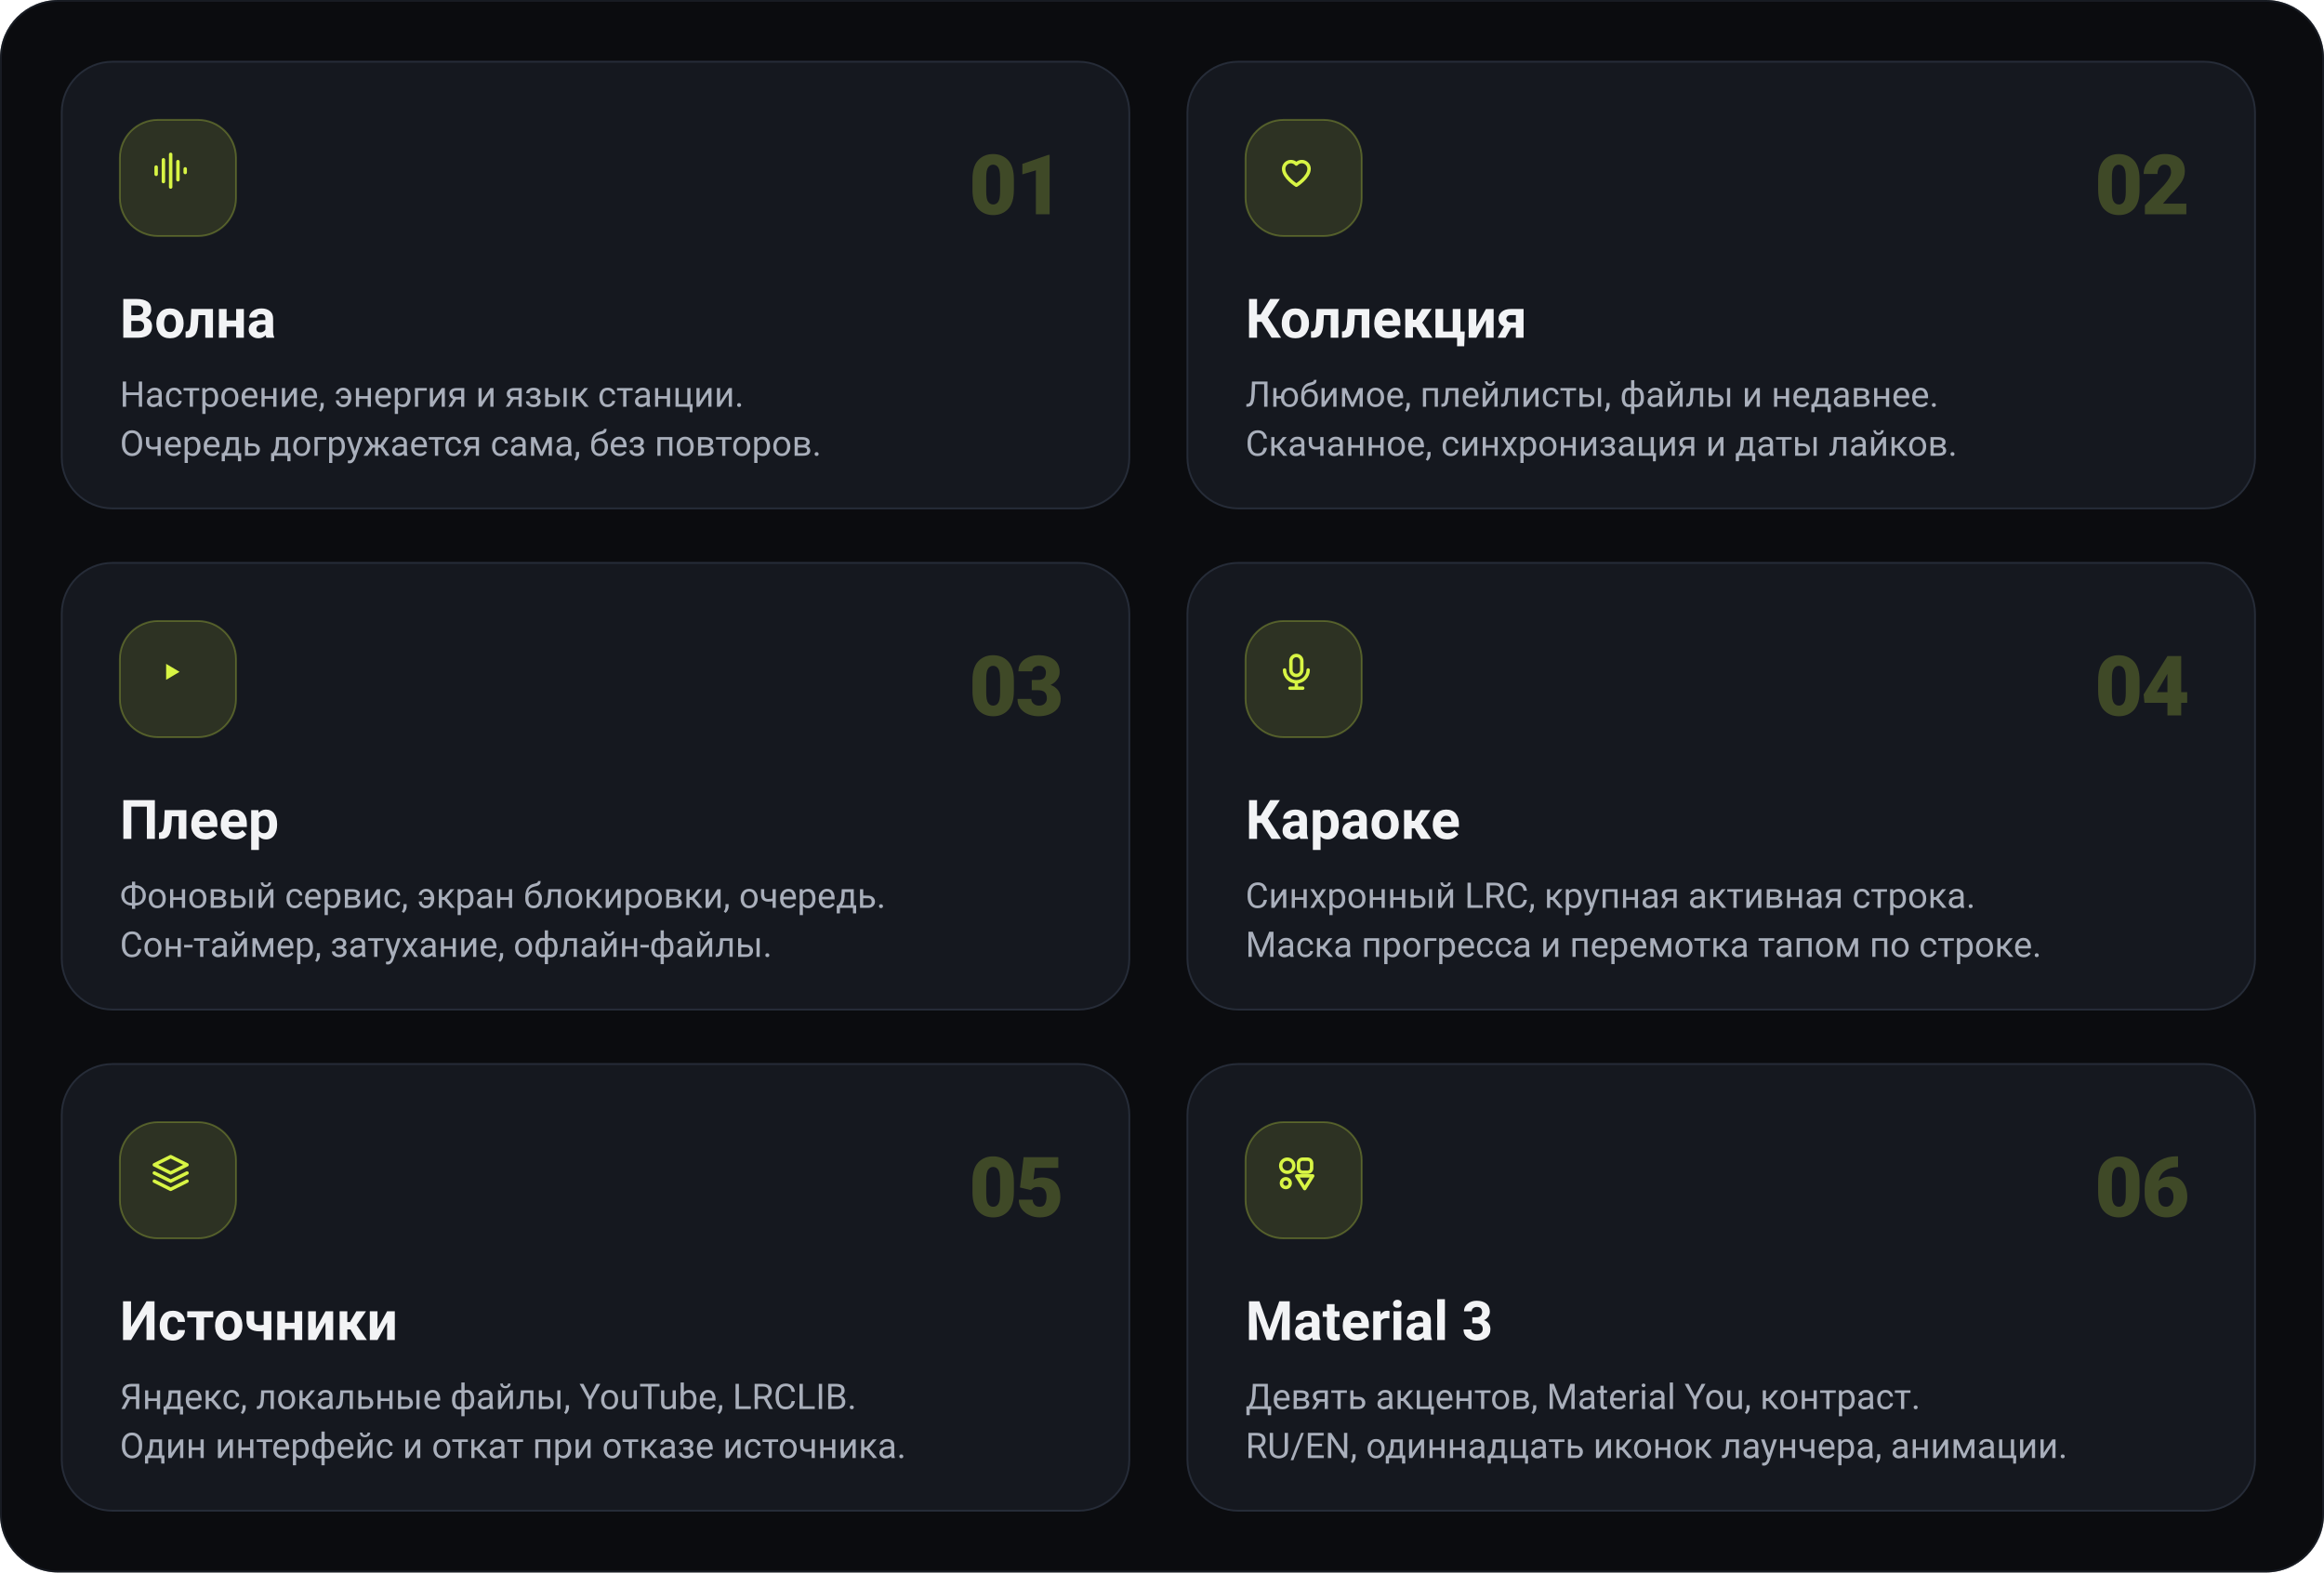
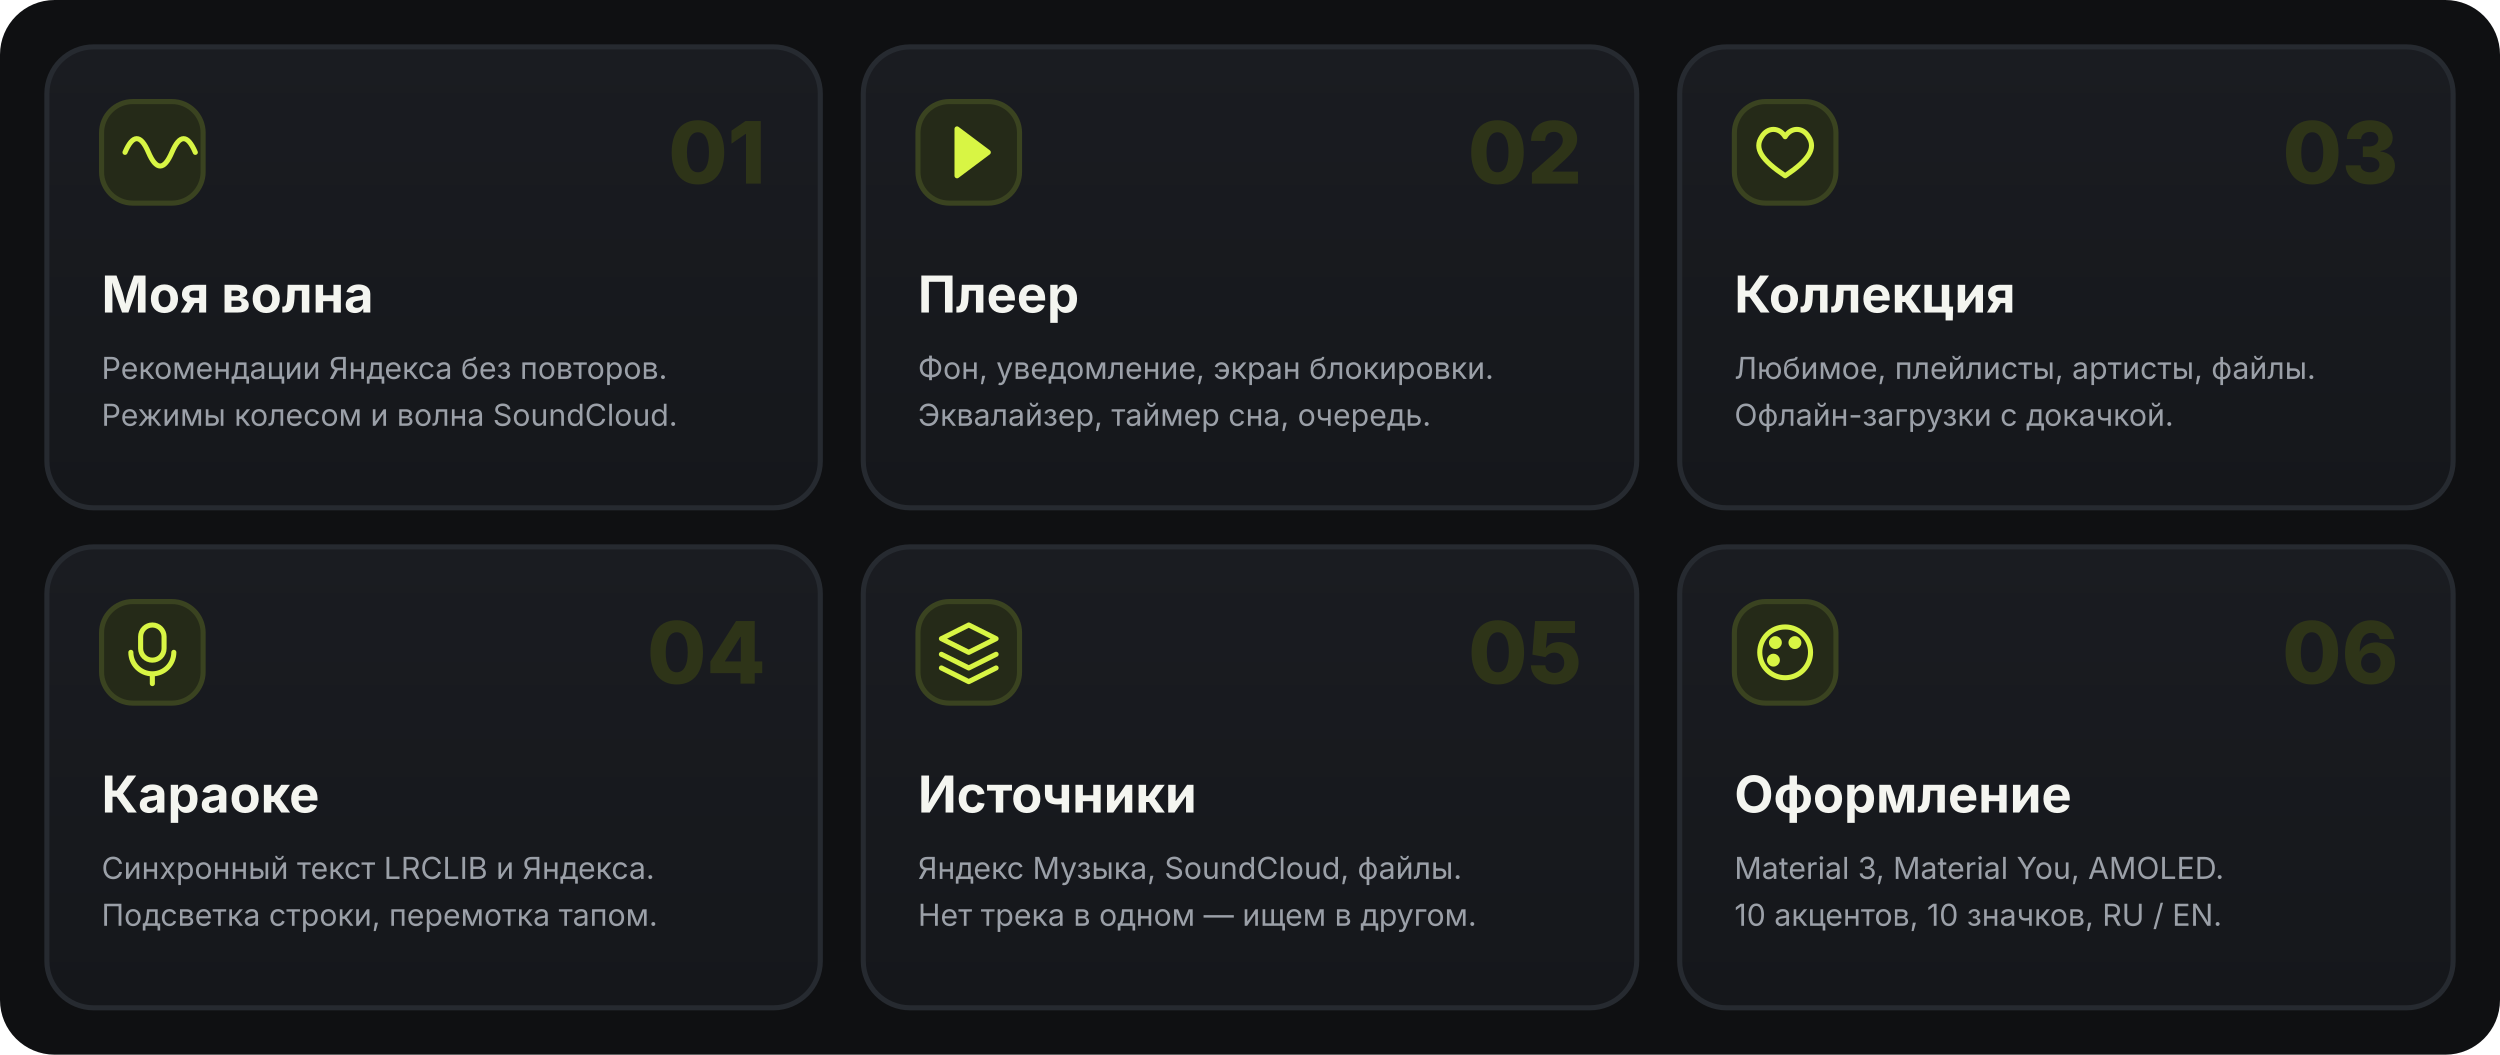
- <svg xmlns="http://www.w3.org/2000/svg" width="1280" height="866" viewBox="0 0 1280 866" role="img" aria-label="Возможности mimikoPlayer">
-   <rect width="1280" height="866" rx="32" fill="#0B0C0F" />
-   <rect x="0.5" y="0.5" width="1279" height="865" rx="31.5" fill="none" stroke="#262C38" stroke-opacity="0.5" />
-   <g>
-     <rect x="34" y="34" width="588" height="246" rx="28" fill="#15181F" stroke="#262C38" />
-     <rect x="66" y="66" width="64" height="64" rx="21" fill="#D8F544" fill-opacity="0.12" stroke="#D8F544" stroke-opacity="0.28" />
-     <g transform="translate(82 82)" fill="none" stroke="#D8F544" stroke-width="1.9" stroke-linecap="round" stroke-linejoin="round" color="#D8F544">
-       <path d="M4 10v4M8 6v12M12 3v18M16 7v10M20 11v2" />
+ <svg xmlns="http://www.w3.org/2000/svg" width="1280" height="540" viewBox="0 0 1280 540" font-family="'Segoe UI', Inter, -apple-system, Roboto, 'Helvetica Neue', Arial, sans-serif">
+   <defs>
+     <linearGradient id="card" x1="0" y1="0" x2="0" y2="1">
+       <stop offset="0" stop-color="#1A1C21" />
+       <stop offset="1" stop-color="#15171B" />
+     </linearGradient>
+     <g id="box">
+       <rect width="396" height="236" rx="24" fill="url(#card)" stroke="#262A30" />
+       <rect x="28" y="28" width="52" height="52" rx="16" fill="#252A18" stroke="#3A4320" />
    </g>
-     <text x="586" y="118" text-anchor="end" font-family="Segoe UI, Roboto, Helvetica, Arial, sans-serif" font-size="46" font-weight="800" letter-spacing="-1" fill="#D8F544" opacity="0.22">01</text>
-     <text x="66" y="186" font-family="Segoe UI, Roboto, Helvetica, Arial, sans-serif" font-size="30" font-weight="700" fill="#F2F3F5">Волна</text>
-     <text x="66" y="224" font-family="Segoe UI, Roboto, Helvetica, Arial, sans-serif" font-size="19.5" fill="#A9AFBB">Настроение, энергия и язык станции.</text>
-     <text x="66" y="251" font-family="Segoe UI, Roboto, Helvetica, Arial, sans-serif" font-size="19.5" fill="#A9AFBB">Очередь догружается сама, без повторов.</text>
+   </defs>
+   <rect width="1280" height="540" rx="28" fill="#0F1012" />
+   <g stroke="#D8F544" stroke-width="2.6" stroke-linecap="round" stroke-linejoin="round" fill="none">
+     <g transform="translate(24 24)">
+       <use href="#box" />
+       <path d="M40 54 q6 -14 12 0 t12 0 t12 0" />
+     </g>
+     <g transform="translate(442 24)">
+       <use href="#box" />
+       <path d="M48 42 l16 12 l-16 12 z" fill="#D8F544" />
+     </g>
+     <g transform="translate(860 24)">
+       <use href="#box" />
+       <path d="M54 66 c-12 -8 -16 -14 -12 -20 c3 -5 9 -5 12 0 c3 -5 9 -5 12 0 c4 6 0 12 -12 20 z" />
+     </g>
+     <g transform="translate(24 280)">
+       <use href="#box" />
+       <rect x="48" y="40" width="12" height="18" rx="6" />
+       <path d="M43 54 a11 11 0 0 0 22 0 M54 65 v5" />
+     </g>
+     <g transform="translate(442 280)">
+       <use href="#box" />
+       <path d="M54 40 l14 7 l-14 7 l-14 -7 z M40 55 l14 7 l14 -7 M40 62 l14 7 l14 -7" />
+     </g>
+     <g transform="translate(860 280)">
+       <use href="#box" />
+       <circle cx="54" cy="54" r="13" />
+       <circle cx="49" cy="49" r="2" fill="#D8F544" />
+       <circle cx="59" cy="49" r="2" fill="#D8F544" />
+       <circle cx="48" cy="58" r="2" fill="#D8F544" />
+     </g>
  </g>
-   <g>
-     <rect x="654" y="34" width="588" height="246" rx="28" fill="#15181F" stroke="#262C38" />
-     <rect x="686" y="66" width="64" height="64" rx="21" fill="#D8F544" fill-opacity="0.12" stroke="#D8F544" stroke-opacity="0.28" />
-     <g transform="translate(702 82)" fill="none" stroke="#D8F544" stroke-width="1.9" stroke-linecap="round" stroke-linejoin="round" color="#D8F544">
-       <path d="M12 20s-7-4.35-7-9a4 4 0 0 1 7-2.65A4 4 0 0 1 19 11c0 4.65-7 9-7 9z" />
-     </g>
-     <text x="1206" y="118" text-anchor="end" font-family="Segoe UI, Roboto, Helvetica, Arial, sans-serif" font-size="46" font-weight="800" letter-spacing="-1" fill="#D8F544" opacity="0.22">02</text>
-     <text x="686" y="186" font-family="Segoe UI, Roboto, Helvetica, Arial, sans-serif" font-size="30" font-weight="700" fill="#F2F3F5">Коллекция</text>
-     <text x="686" y="224" font-family="Segoe UI, Roboto, Helvetica, Arial, sans-serif" font-size="19.5" fill="#A9AFBB">Любимое, плейлисты, файлы и недавнее.</text>
-     <text x="686" y="251" font-family="Segoe UI, Roboto, Helvetica, Arial, sans-serif" font-size="19.5" fill="#A9AFBB">Скачанное, синхронизация и даты лайков.</text>
+   <g font-size="44" font-weight="800" fill="#2E3418" text-anchor="end">
+     <text x="392" y="94">01</text>
+     <text x="810" y="94">02</text>
+     <text x="1228" y="94">03</text>
+     <text x="392" y="350">04</text>
+     <text x="810" y="350">05</text>
+     <text x="1228" y="350">06</text>
  </g>
-   <g>
-     <rect x="34" y="310" width="588" height="246" rx="28" fill="#15181F" stroke="#262C38" />
-     <rect x="66" y="342" width="64" height="64" rx="21" fill="#D8F544" fill-opacity="0.12" stroke="#D8F544" stroke-opacity="0.28" />
-     <g transform="translate(82 358)" fill="none" stroke="#D8F544" stroke-width="1.9" stroke-linecap="round" stroke-linejoin="round" color="#D8F544">
-       <path d="M9.5 7.6l7.4 4.4-7.4 4.4z" fill="currentColor" stroke="none" />
-     </g>
-     <text x="586" y="394" text-anchor="end" font-family="Segoe UI, Roboto, Helvetica, Arial, sans-serif" font-size="46" font-weight="800" letter-spacing="-1" fill="#D8F544" opacity="0.22">03</text>
-     <text x="66" y="462" font-family="Segoe UI, Roboto, Helvetica, Arial, sans-serif" font-size="30" font-weight="700" fill="#F2F3F5">Плеер</text>
-     <text x="66" y="500" font-family="Segoe UI, Roboto, Helvetica, Arial, sans-serif" font-size="19.5" fill="#A9AFBB">Фоновый сервис, экран блокировки, очередь.</text>
-     <text x="66" y="527" font-family="Segoe UI, Roboto, Helvetica, Arial, sans-serif" font-size="19.5" fill="#A9AFBB">Сон-таймер, затухание, офлайн-файлы.</text>
+   <g font-size="26" font-weight="700" fill="#F4F5F0">
+     <text x="52" y="160">Моя волна</text>
+     <text x="470" y="160">Плеер</text>
+     <text x="888" y="160">Коллекция</text>
+     <text x="52" y="416">Караоке</text>
+     <text x="470" y="416">Источники</text>
+     <text x="888" y="416">Оформление</text>
  </g>
-   <g>
-     <rect x="654" y="310" width="588" height="246" rx="28" fill="#15181F" stroke="#262C38" />
-     <rect x="686" y="342" width="64" height="64" rx="21" fill="#D8F544" fill-opacity="0.12" stroke="#D8F544" stroke-opacity="0.28" />
-     <g transform="translate(702 358)" fill="none" stroke="#D8F544" stroke-width="1.9" stroke-linecap="round" stroke-linejoin="round" color="#D8F544">
-       <rect x="9" y="3" width="6" height="11" rx="3" />
-       <path d="M5.5 11a6.5 6.5 0 0 0 13 0M12 17.5V21M8.5 21h7" />
-     </g>
-     <text x="1206" y="394" text-anchor="end" font-family="Segoe UI, Roboto, Helvetica, Arial, sans-serif" font-size="46" font-weight="800" letter-spacing="-1" fill="#D8F544" opacity="0.22">04</text>
-     <text x="686" y="462" font-family="Segoe UI, Roboto, Helvetica, Arial, sans-serif" font-size="30" font-weight="700" fill="#F2F3F5">Караоке</text>
-     <text x="686" y="500" font-family="Segoe UI, Roboto, Helvetica, Arial, sans-serif" font-size="19.5" fill="#A9AFBB">Синхронный LRC, крупная активная строка.</text>
-     <text x="686" y="527" font-family="Segoe UI, Roboto, Helvetica, Arial, sans-serif" font-size="19.5" fill="#A9AFBB">Маска прогресса и перемотка тапом по строке.</text>
-   </g>
-   <g>
-     <rect x="34" y="586" width="588" height="246" rx="28" fill="#15181F" stroke="#262C38" />
-     <rect x="66" y="618" width="64" height="64" rx="21" fill="#D8F544" fill-opacity="0.12" stroke="#D8F544" stroke-opacity="0.28" />
-     <g transform="translate(82 634)" fill="none" stroke="#D8F544" stroke-width="1.9" stroke-linecap="round" stroke-linejoin="round" color="#D8F544">
-       <path d="M12 3l9 4.5-9 4.5-9-4.5L12 3zM3 12l9 4.5 9-4.5M3 16.5L12 21l9-4.5" />
-     </g>
-     <text x="586" y="670" text-anchor="end" font-family="Segoe UI, Roboto, Helvetica, Arial, sans-serif" font-size="46" font-weight="800" letter-spacing="-1" fill="#D8F544" opacity="0.22">05</text>
-     <text x="66" y="738" font-family="Segoe UI, Roboto, Helvetica, Arial, sans-serif" font-size="30" font-weight="700" fill="#F2F3F5">Источники</text>
-     <text x="66" y="776" font-family="Segoe UI, Roboto, Helvetica, Arial, sans-serif" font-size="19.5" fill="#A9AFBB">Яндекс, локальные файлы, YouTube, LRCLIB.</text>
-     <text x="66" y="803" font-family="Segoe UI, Roboto, Helvetica, Arial, sans-serif" font-size="19.5" fill="#A9AFBB">Один интерфейс и откат при отказе источника.</text>
-   </g>
-   <g>
-     <rect x="654" y="586" width="588" height="246" rx="28" fill="#15181F" stroke="#262C38" />
-     <rect x="686" y="618" width="64" height="64" rx="21" fill="#D8F544" fill-opacity="0.12" stroke="#D8F544" stroke-opacity="0.28" />
-     <g transform="translate(702 634)" fill="none" stroke="#D8F544" stroke-width="1.9" stroke-linecap="round" stroke-linejoin="round" color="#D8F544">
-       <circle cx="7" cy="8" r="3.6" />
-       <rect x="13.2" y="4.4" width="7.2" height="7.2" rx="2.2" />
-       <path d="M16.6 20.6l-4.4-7h8.8z" />
-       <circle cx="6.2" cy="17.6" r="2.4" />
-     </g>
-     <text x="1206" y="670" text-anchor="end" font-family="Segoe UI, Roboto, Helvetica, Arial, sans-serif" font-size="46" font-weight="800" letter-spacing="-1" fill="#D8F544" opacity="0.22">06</text>
-     <text x="686" y="738" font-family="Segoe UI, Roboto, Helvetica, Arial, sans-serif" font-size="30" font-weight="700" fill="#F2F3F5">Material 3</text>
-     <text x="686" y="776" font-family="Segoe UI, Roboto, Helvetica, Arial, sans-serif" font-size="19.5" fill="#A9AFBB">Девять акцентов, Material You, контраст.</text>
-     <text x="686" y="803" font-family="Segoe UI, Roboto, Helvetica, Arial, sans-serif" font-size="19.5" fill="#A9AFBB">RU/EN, одиннадцать иконок лаунчера, анимации.</text>
+   <g font-size="15.5" fill="#9BA0A8">
+     <text x="52" y="194">Рекомендации Яндекса без повторов.</text>
+     <text x="52" y="218">Режимы колесом и волна SoundCloud.</text>
+     <text x="470" y="194">Фон, уведомление, экран блокировки.</text>
+     <text x="470" y="218">Эквалайзер, таймер сна, очередь.</text>
+     <text x="888" y="194">Любимое, плейлисты, артисты, файлы.</text>
+     <text x="888" y="218">Офлайн-загрузки с докачкой.</text>
+     <text x="52" y="450">Синхронный текст LRCLIB и Яндекса.</text>
+     <text x="52" y="474">Подсветка строки, перемотка тапом.</text>
+     <text x="470" y="450">Яндекс Музыка, SoundCloud, файлы.</text>
+     <text x="470" y="474">Нет трека в одном — ищем в другом.</text>
+     <text x="888" y="450">Material 3, Material You, AMOLED.</text>
+     <text x="888" y="474">10 акцентов, 10 значков, RU / EN.</text>
  </g>
</svg>
